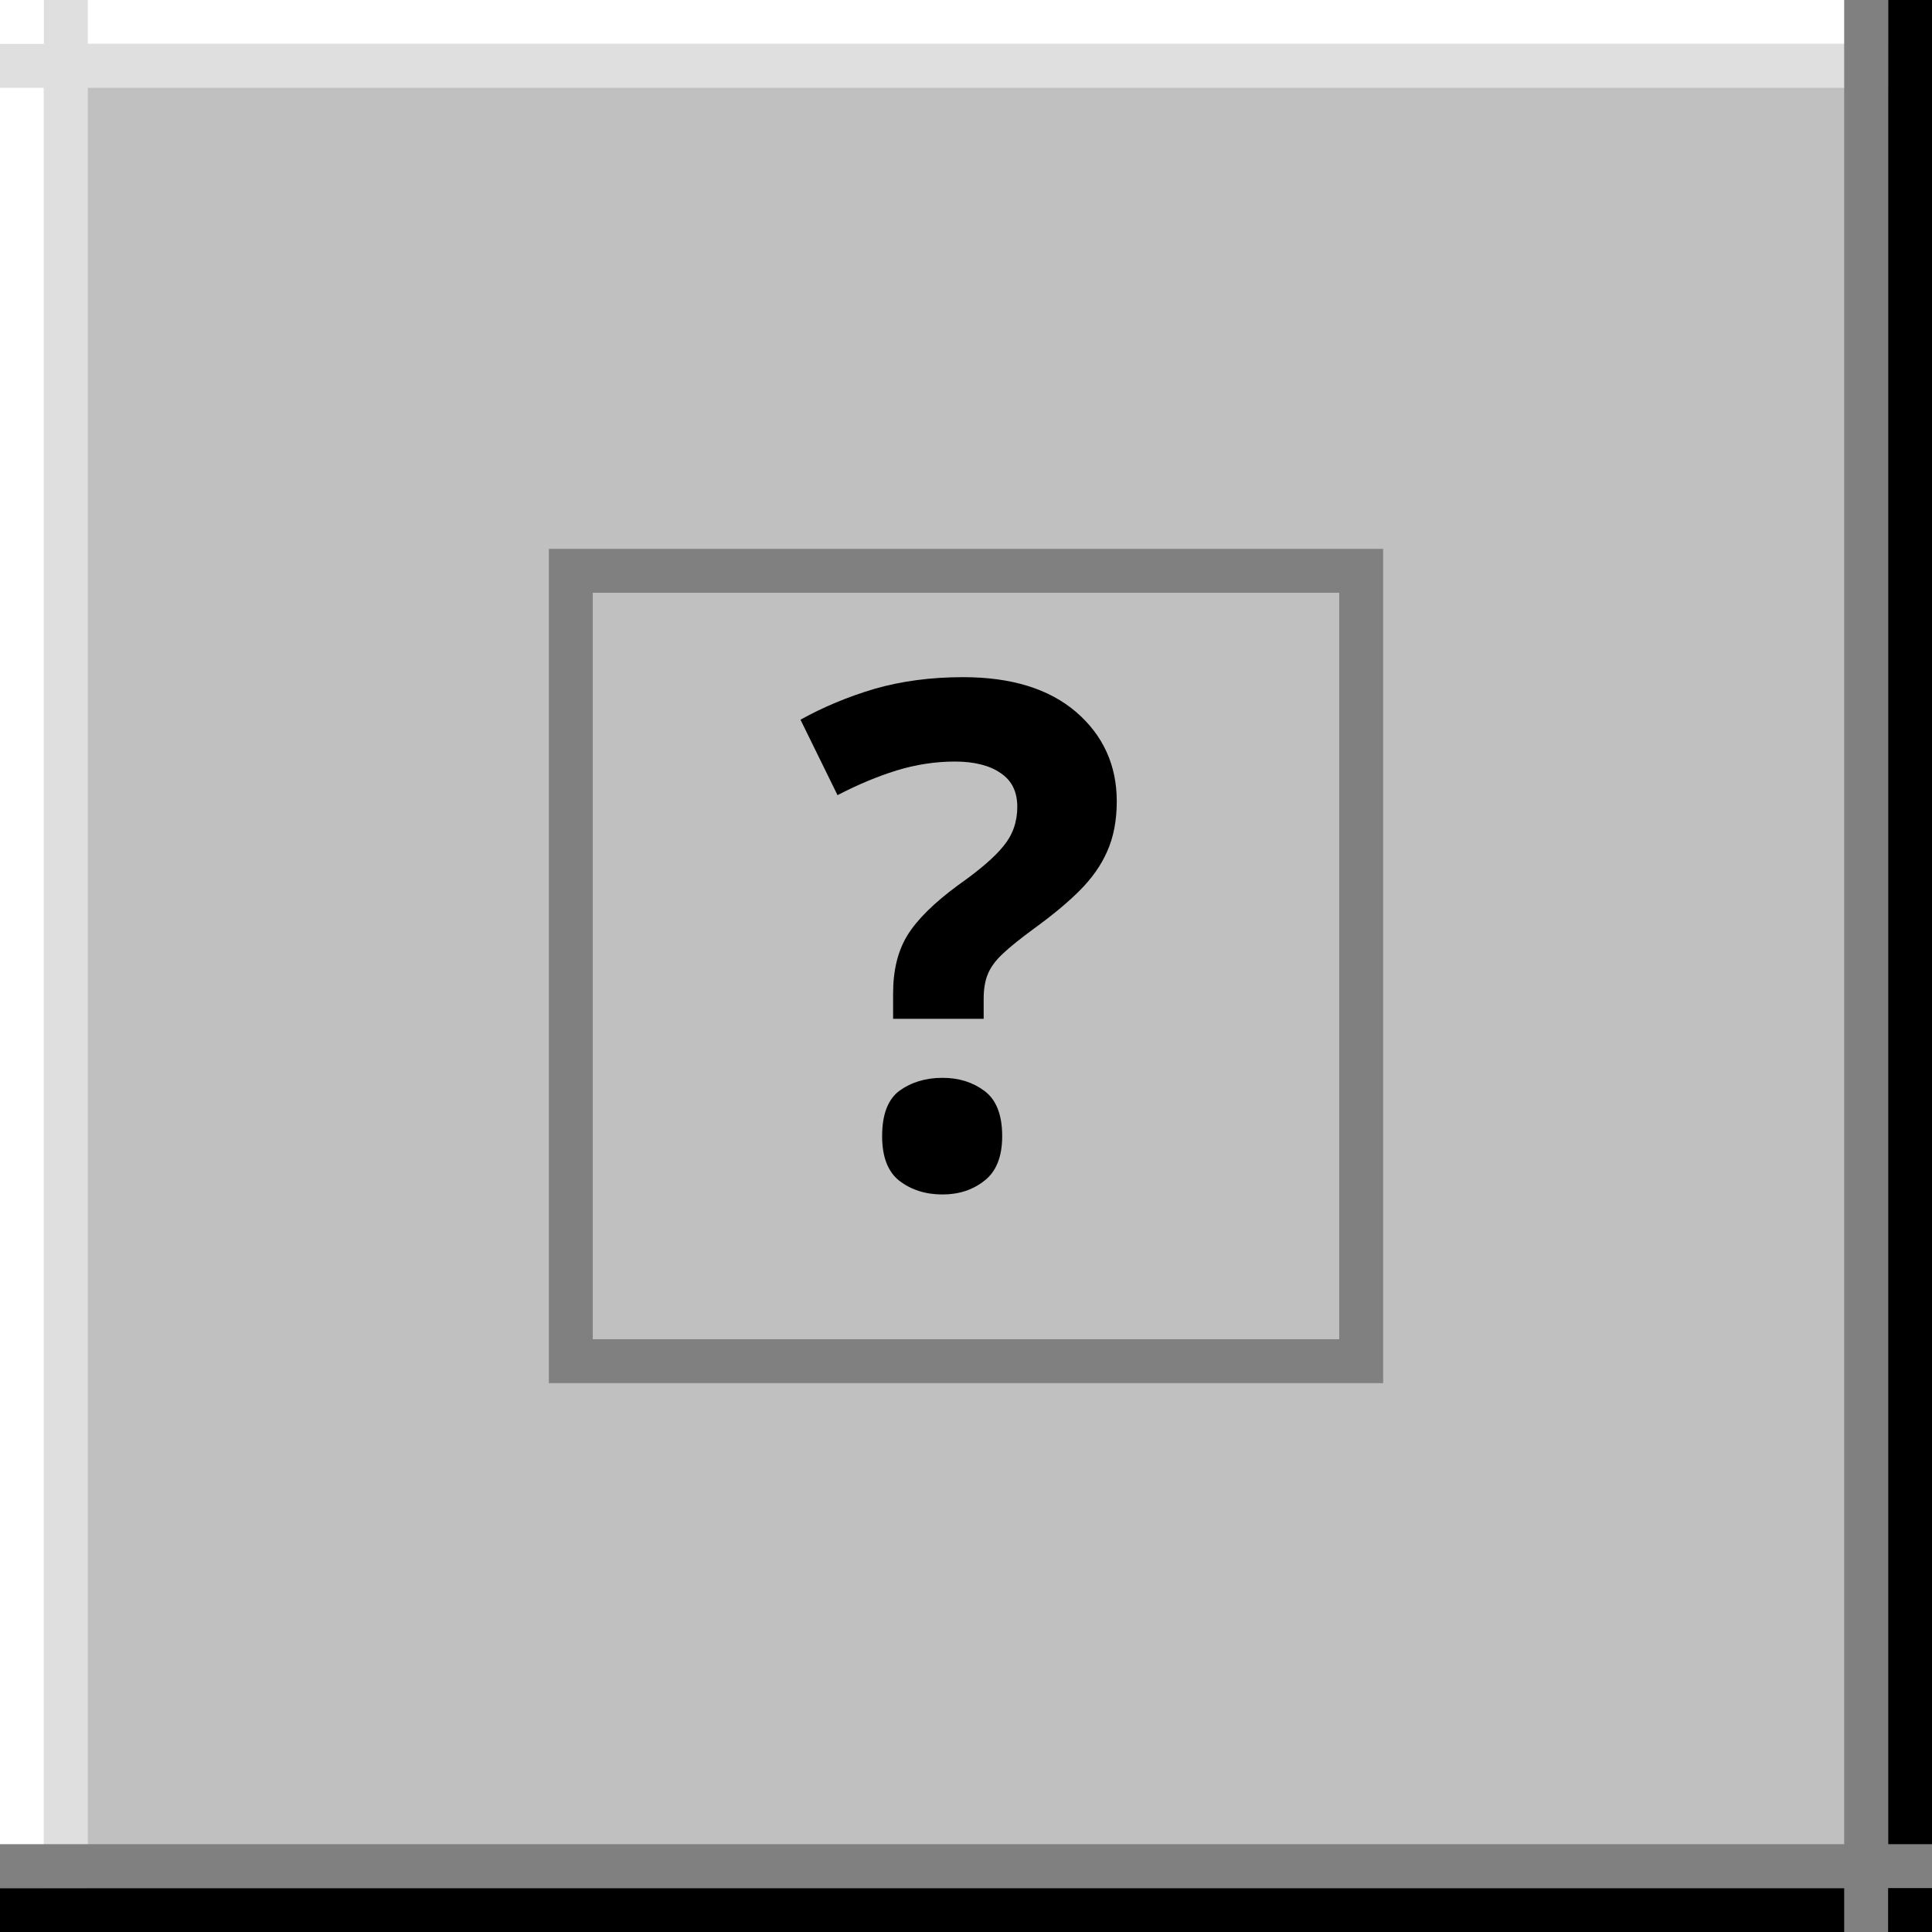
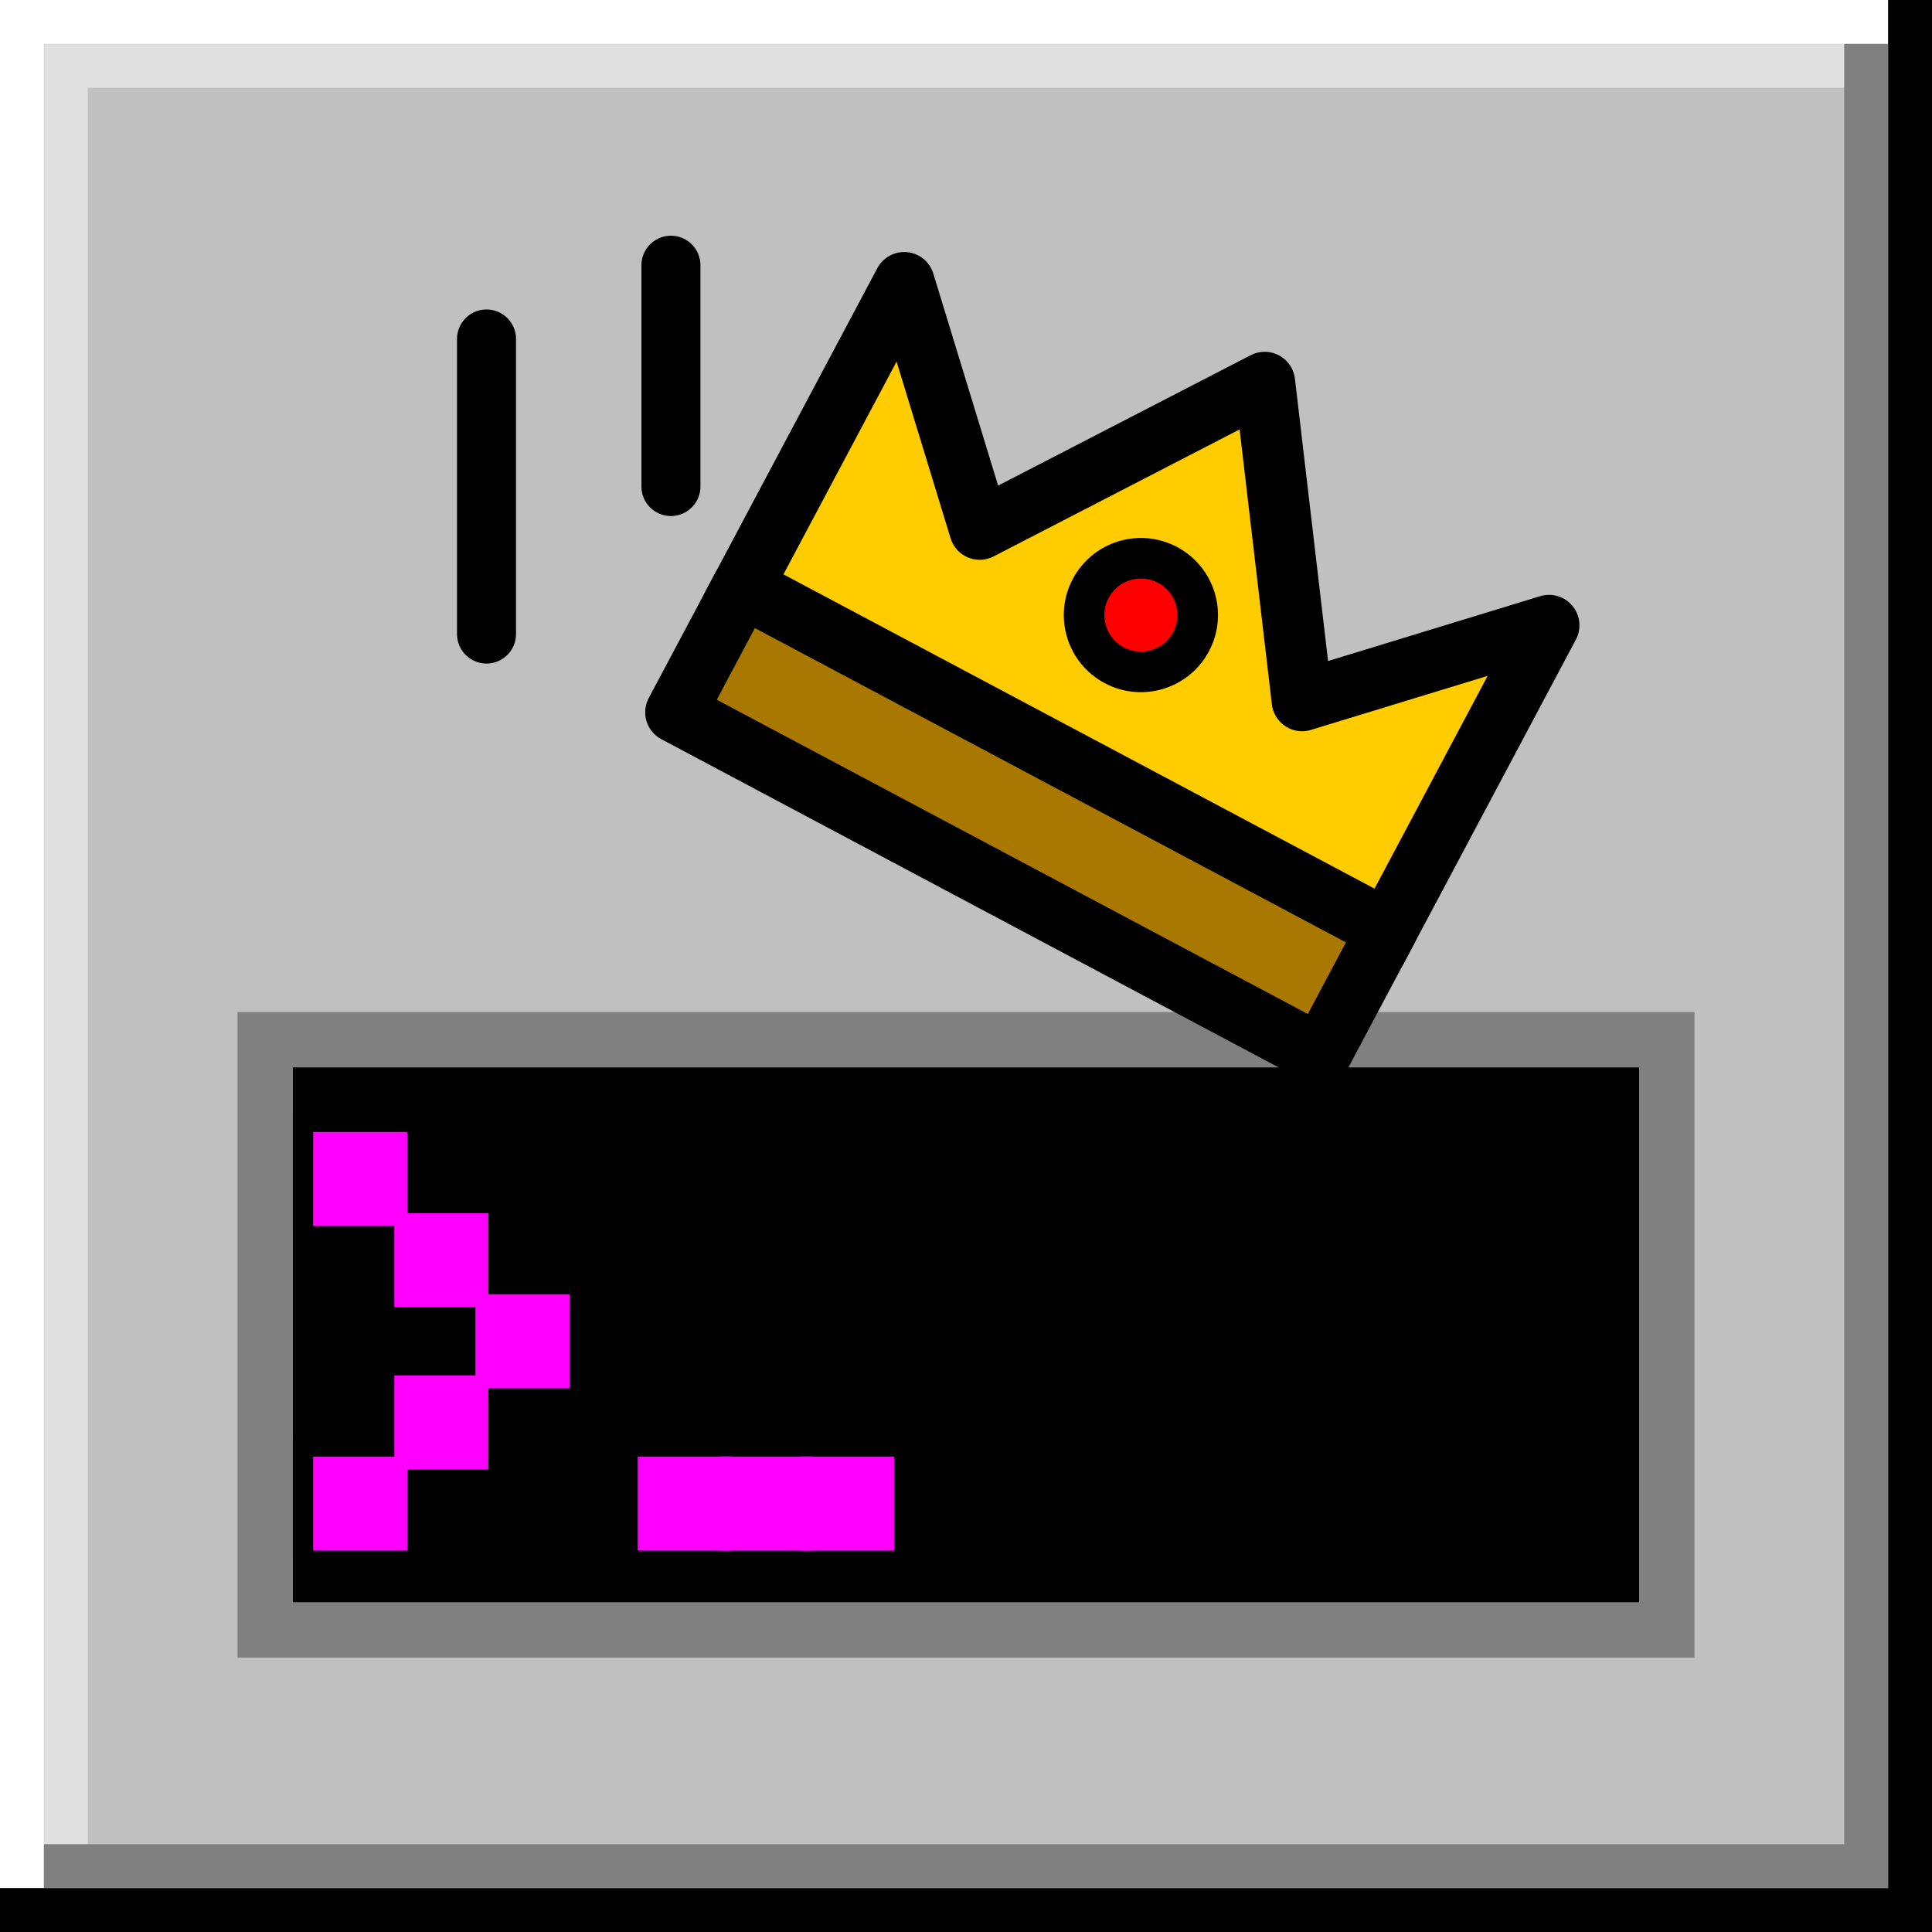
<svg xmlns="http://www.w3.org/2000/svg" viewBox="0 0 44 44">
-   <rect x="0.5" y="0.5" width="43" height="43" fill="#c0c0c0" />
-   <rect x="0" y="0" width="44" height="1" fill="#ffffff" />
-   <rect x="0" y="0" width="1" height="44" fill="#ffffff" />
-   <rect x="0" y="1" width="44" height="1" fill="#dfdfdf" />
-   <rect x="1" y="0" width="1" height="44" fill="#dfdfdf" />
-   <rect x="0" y="43" width="44" height="1" fill="#000000" />
-   <rect x="43" y="0" width="1" height="44" fill="#000000" />
-   <rect x="0" y="42" width="44" height="1" fill="#808080" />
-   <rect x="42" y="0" width="1" height="44" fill="#808080" />
-   <rect x="13" y="13" width="18" height="18" fill="#c0c0c0" />
-   <rect x="13" y="13" width="18" height="18" fill="none" stroke="#808080" stroke-width="1" />
-   <text x="22" y="27" font-family="Tahoma, Verdana, Geneva, sans-serif" font-size="16" font-weight="bold" fill="#000000" text-anchor="middle">?</text>
+   <rect x="0" y="0" width="44" height="44" fill="#c0c0c0" />
+   <path d="M0 0 H44 V1 H1 V44 H0 Z" fill="#ffffff" />
+   <path d="M1 1 H43 V2 H2 V43 H1 Z" fill="#dfdfdf" />
+   <path d="M44 0 V44 H0 V43 H43 V0 Z" fill="#000000" />
+   <path d="M43 1 V43 H1 V42 H42 V1 Z" fill="#808080" />
+   <g transform="translate(22 22) scale(0.84) translate(-22 -22)">
+     <rect x="3" y="24" width="38" height="16" fill="#000000" stroke="#808080" stroke-width="1.5" />
+     <g fill="#000000">
+       <rect x="3.75" y="25.95" width="3.30" height="3.30" />
+       <rect x="5.95" y="28.15" width="3.30" height="3.30" />
+       <rect x="8.15" y="30.35" width="3.30" height="3.30" />
+       <rect x="5.95" y="32.55" width="3.30" height="3.30" />
+       <rect x="3.75" y="34.75" width="3.30" height="3.30" />
+       <rect x="12.55" y="34.75" width="3.30" height="3.30" />
+       <rect x="14.75" y="34.75" width="3.30" height="3.30" />
+       <rect x="16.95" y="34.75" width="3.30" height="3.30" />
+     </g>
+     <g fill="#ff00ff">
+       <rect x="4.30" y="26.50" width="2.55" height="2.55" />
+       <rect x="6.50" y="28.70" width="2.55" height="2.55" />
+       <rect x="8.70" y="30.90" width="2.55" height="2.55" />
+       <rect x="6.50" y="33.10" width="2.55" height="2.55" />
+       <rect x="4.30" y="35.30" width="2.55" height="2.55" />
+       <rect x="13.10" y="35.30" width="2.55" height="2.55" />
+       <rect x="15.30" y="35.30" width="2.55" height="2.55" />
+       <rect x="17.50" y="35.30" width="2.55" height="2.55" />
+     </g>
+     <g transform="translate(27 12) scale(1.1) rotate(28)">
+       <polygon points="-9,5 -9,-4 -4.5,0.5 0,-6 4.5,0.5 9,-4 9,5" fill="#ffcc00" stroke="#000000" stroke-width="1.5" stroke-linejoin="round" stroke-linecap="round" />
+       <rect x="-9" y="4.5" width="18" height="3.5" fill="#a87800" stroke="#000000" stroke-width="1.5" stroke-linejoin="round" stroke-linecap="round" />
+       <circle cx="0" cy="0.5" r="1.4" fill="#ff0000" stroke="#000000" stroke-width="1" stroke-linejoin="round" stroke-linecap="round" />
+     </g>
+     <path d="M9 5 V13 M14 3 V9" stroke="#000000" stroke-width="1.6" stroke-linecap="round" />
+   </g>
</svg>
